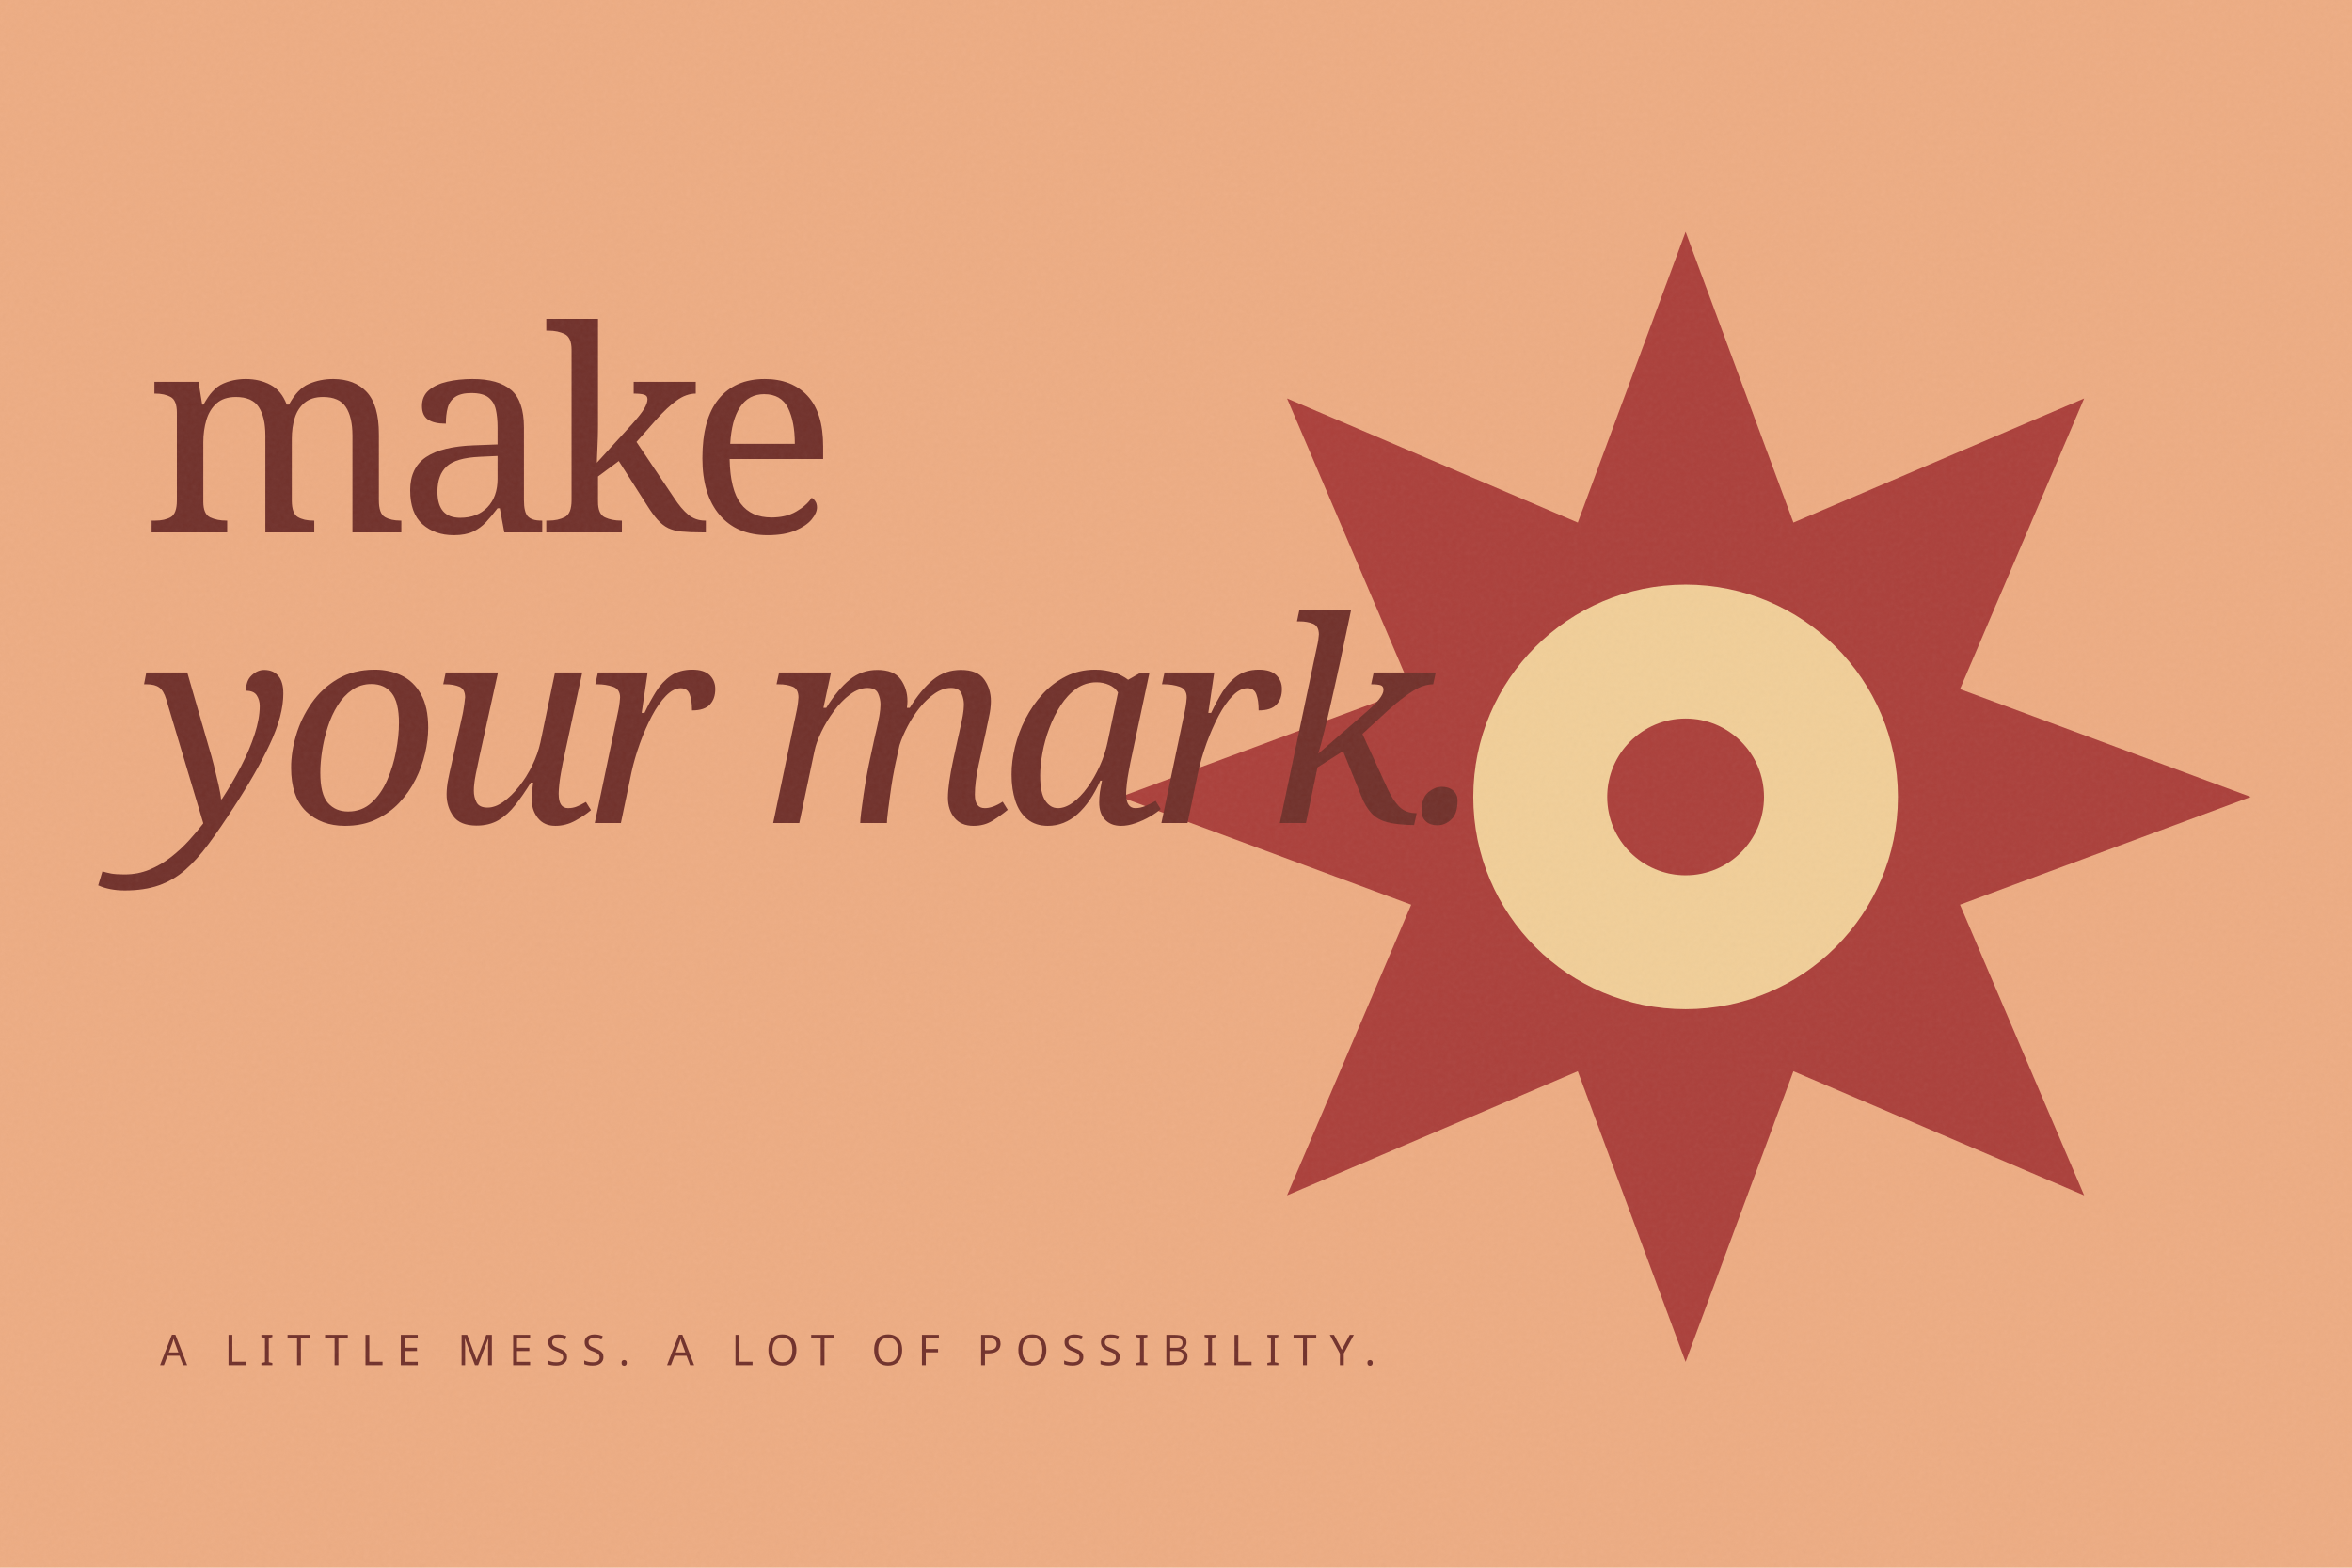
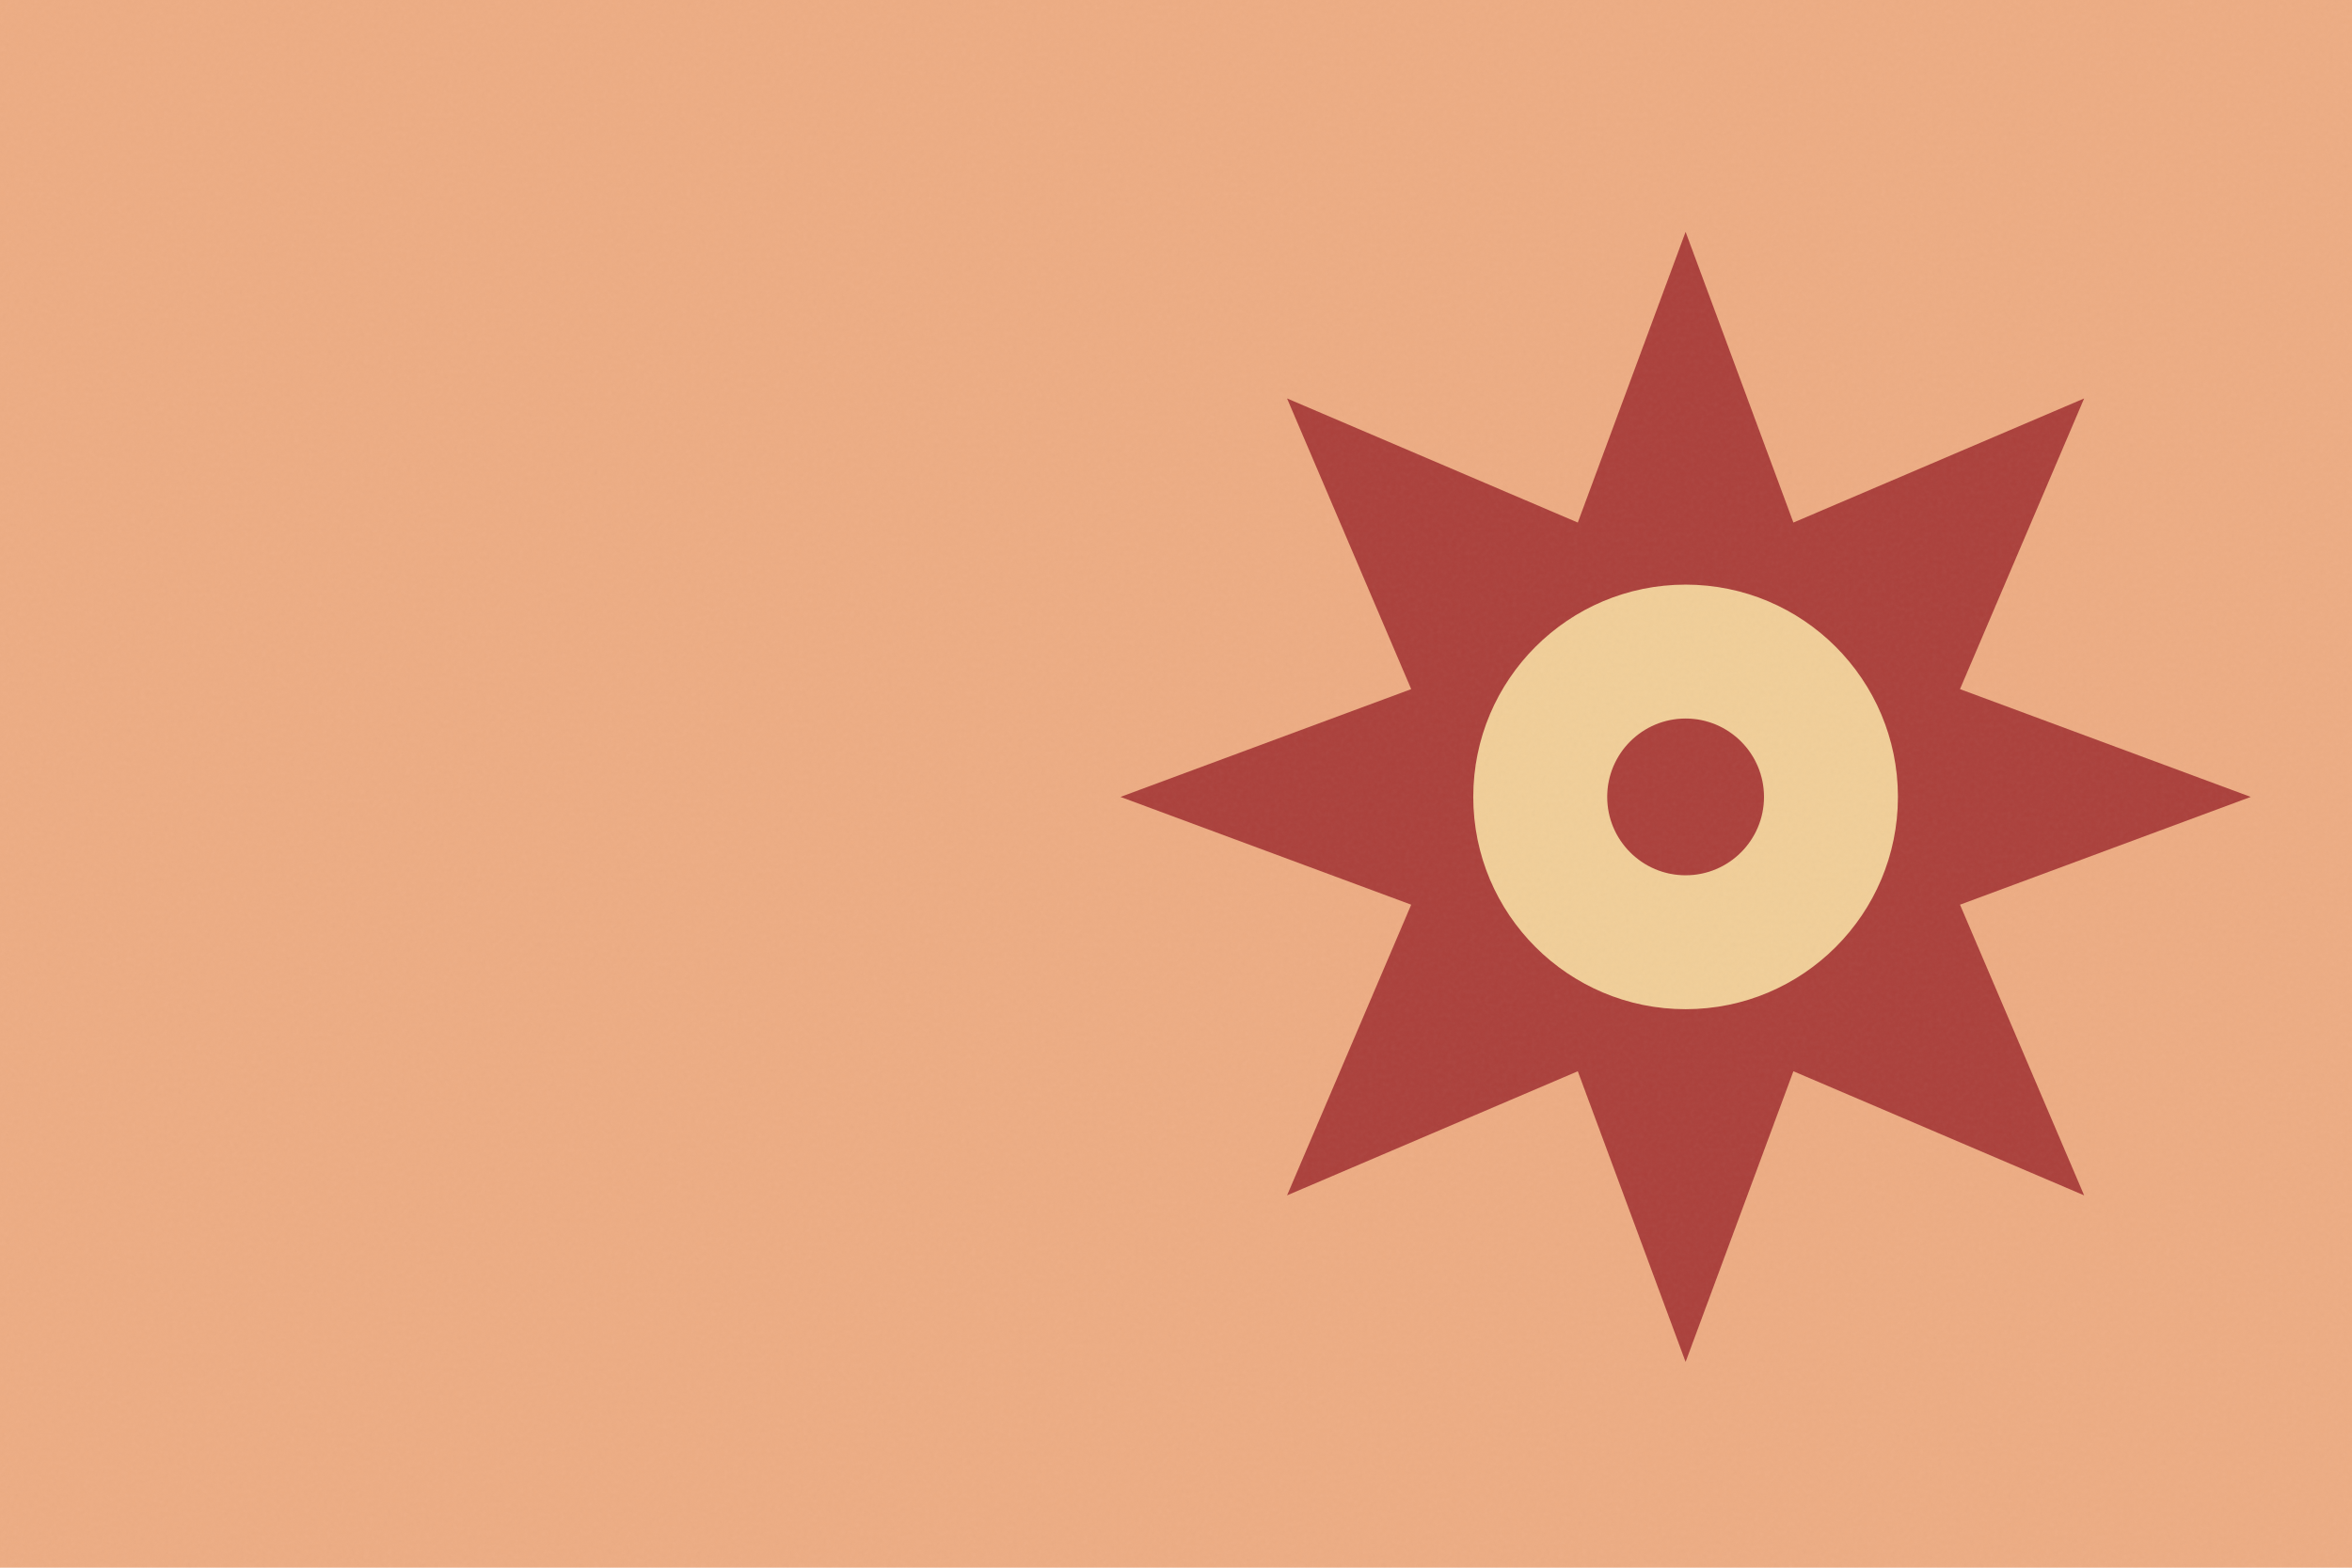
<svg xmlns="http://www.w3.org/2000/svg" width="720" height="480" viewBox="0 0 720 480">
  <defs>
    <filter id="grain">
      <feTurbulence type="fractalNoise" baseFrequency=".7" numOctaves="3" stitchTiles="stitch" />
      <feColorMatrix type="saturate" values="0" />
    </filter>
  </defs>
  <rect width="720" height="480" fill="#edac83" />
  <g transform="translate(516 244)">
    <path d="M0-173 33-84 122-122 84-33 173 0 84 33 122 122 33 84 0 173-33 84-122 122-84 33-173 0-84-33-122-122-33-84Z" fill="#ab403b" />
    <circle r="65" fill="#f1ce98" />
    <circle r="24" fill="#ab403b" />
  </g>
-   <g fill="#71312b" font-family="Georgia,serif" font-size="86" letter-spacing="-4">
-     <text x="44" y="163">make</text>
-     <text x="44" y="252" font-style="italic">your mark.</text>
-   </g>
-   <text x="49" y="418" fill="#71312b" font-family="sans-serif" font-size="13" letter-spacing="4">A LITTLE MESS. A LOT OF POSSIBILITY.</text>
+   <g fill="#71312b" font-family="Georgia,serif" font-size="86" letter-spacing="-4" />
  <rect width="720" height="480" filter="url(#grain)" opacity=".055" />
</svg>
